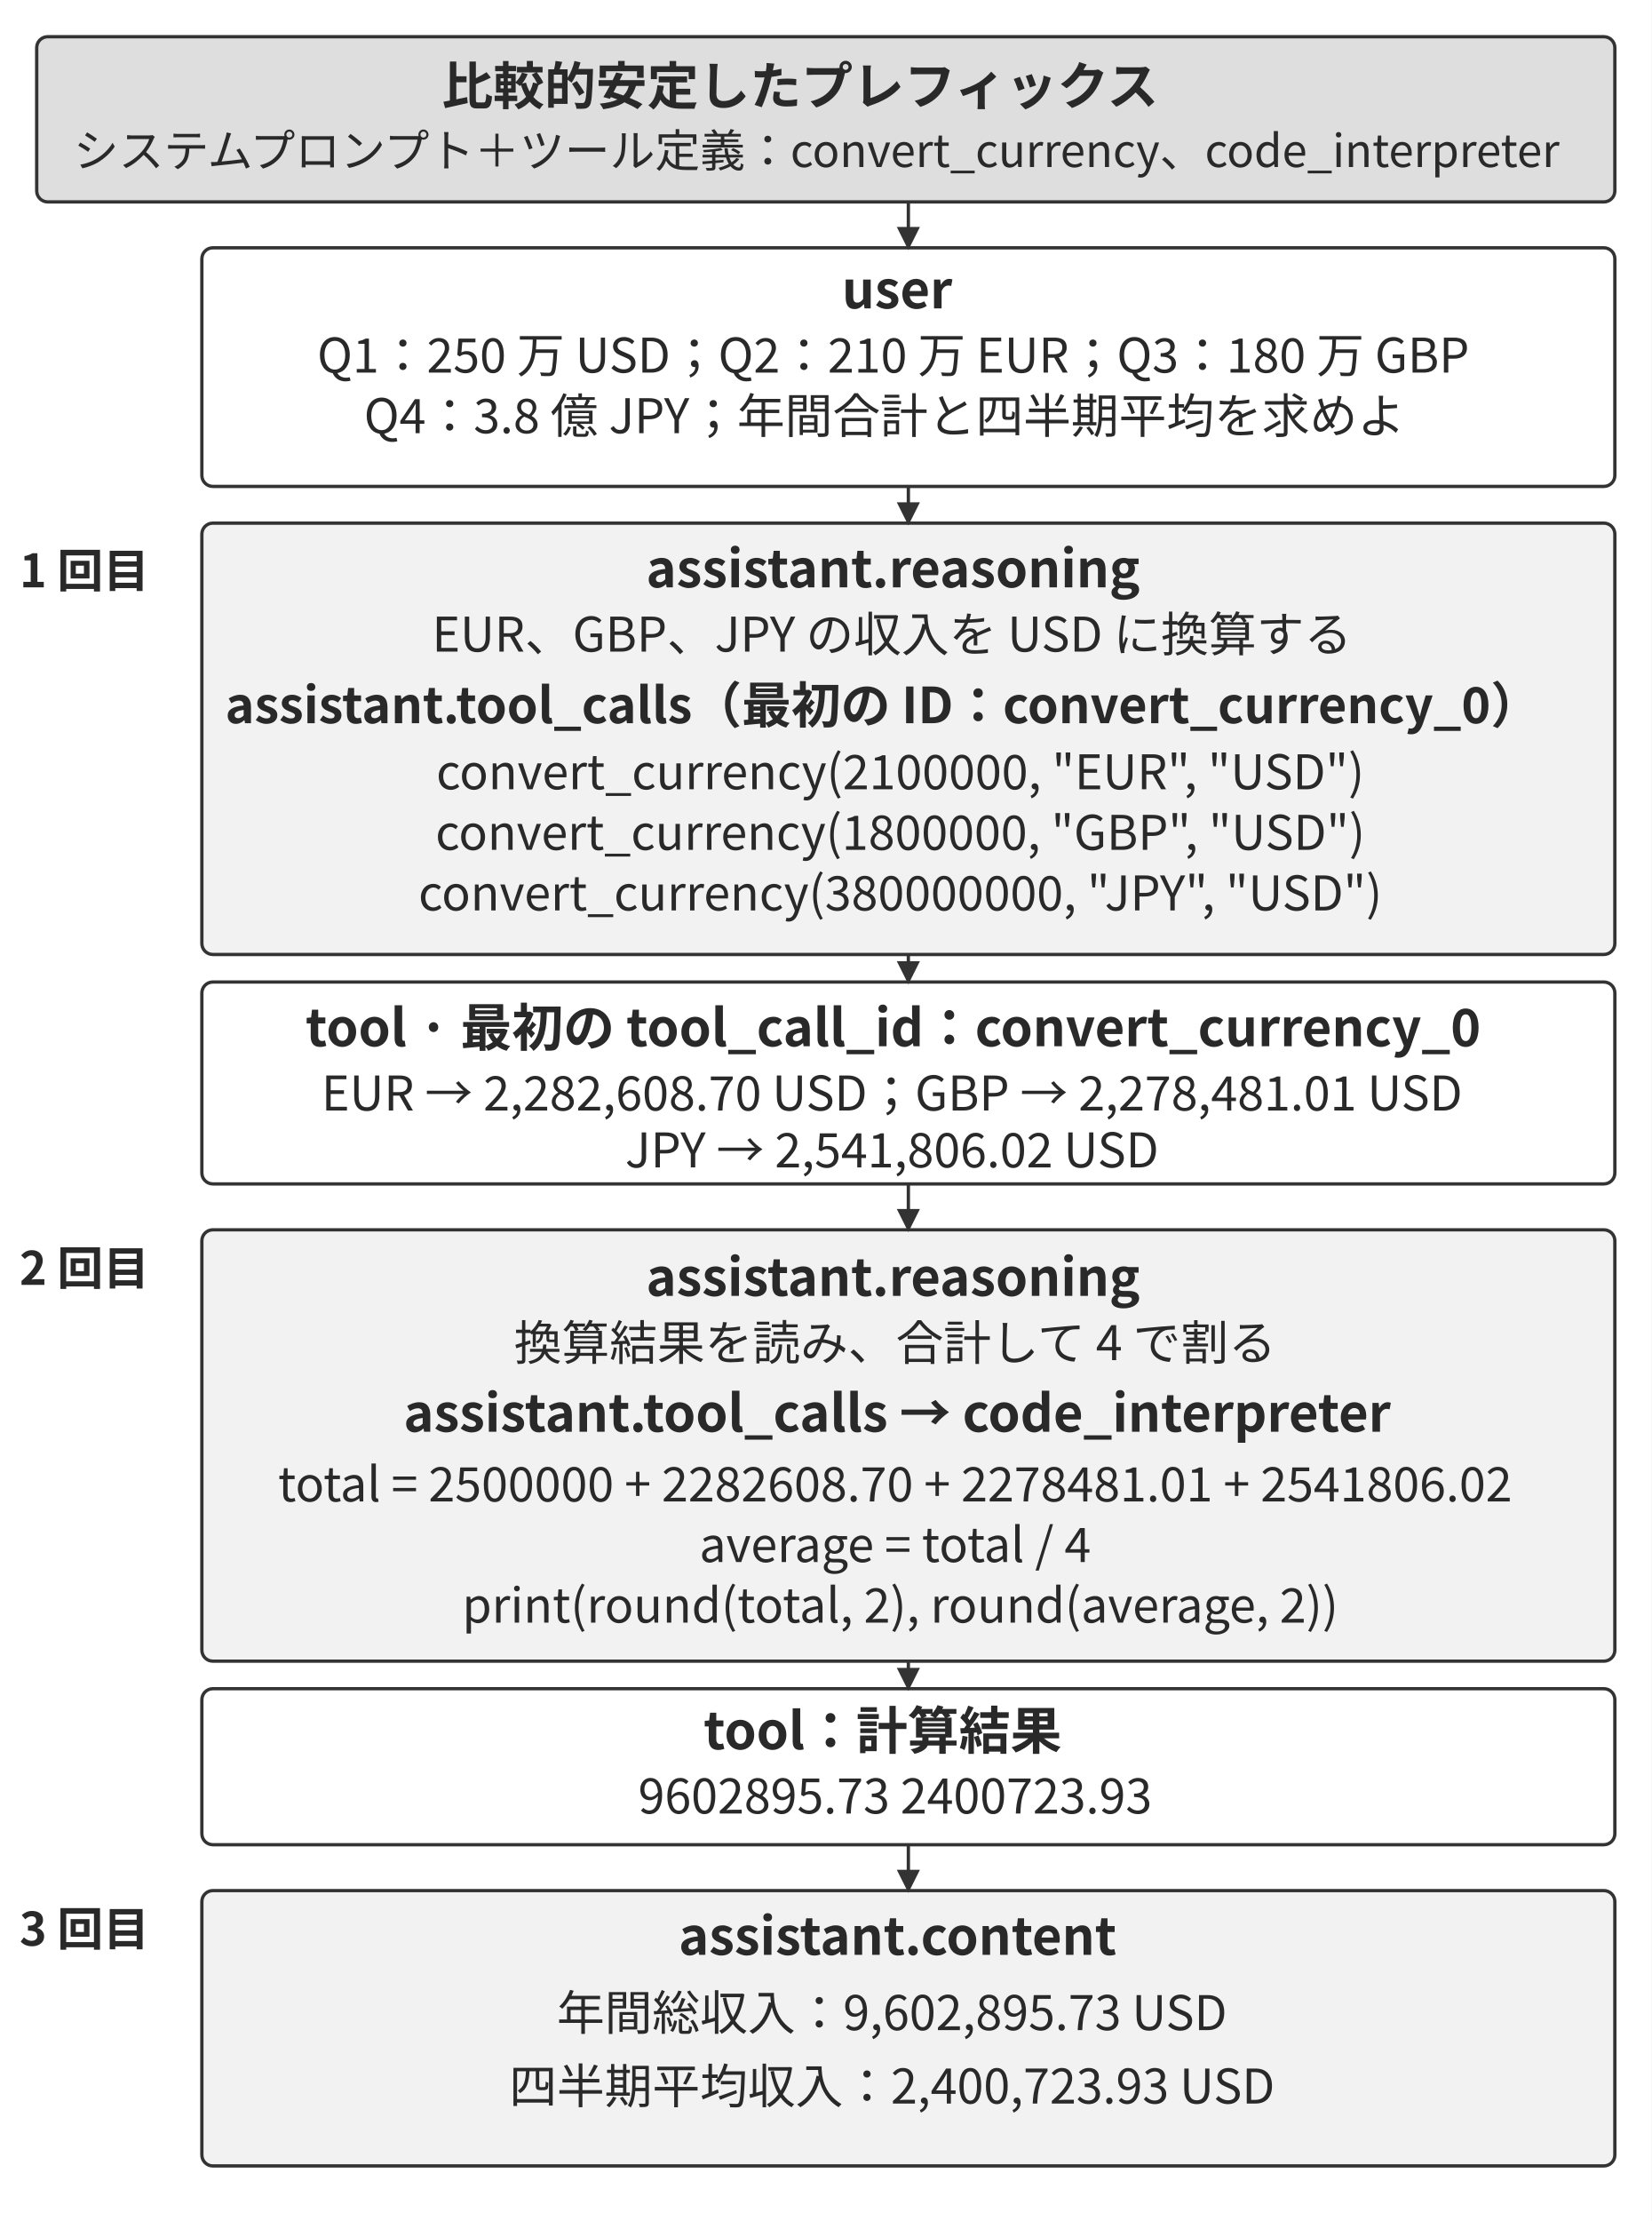
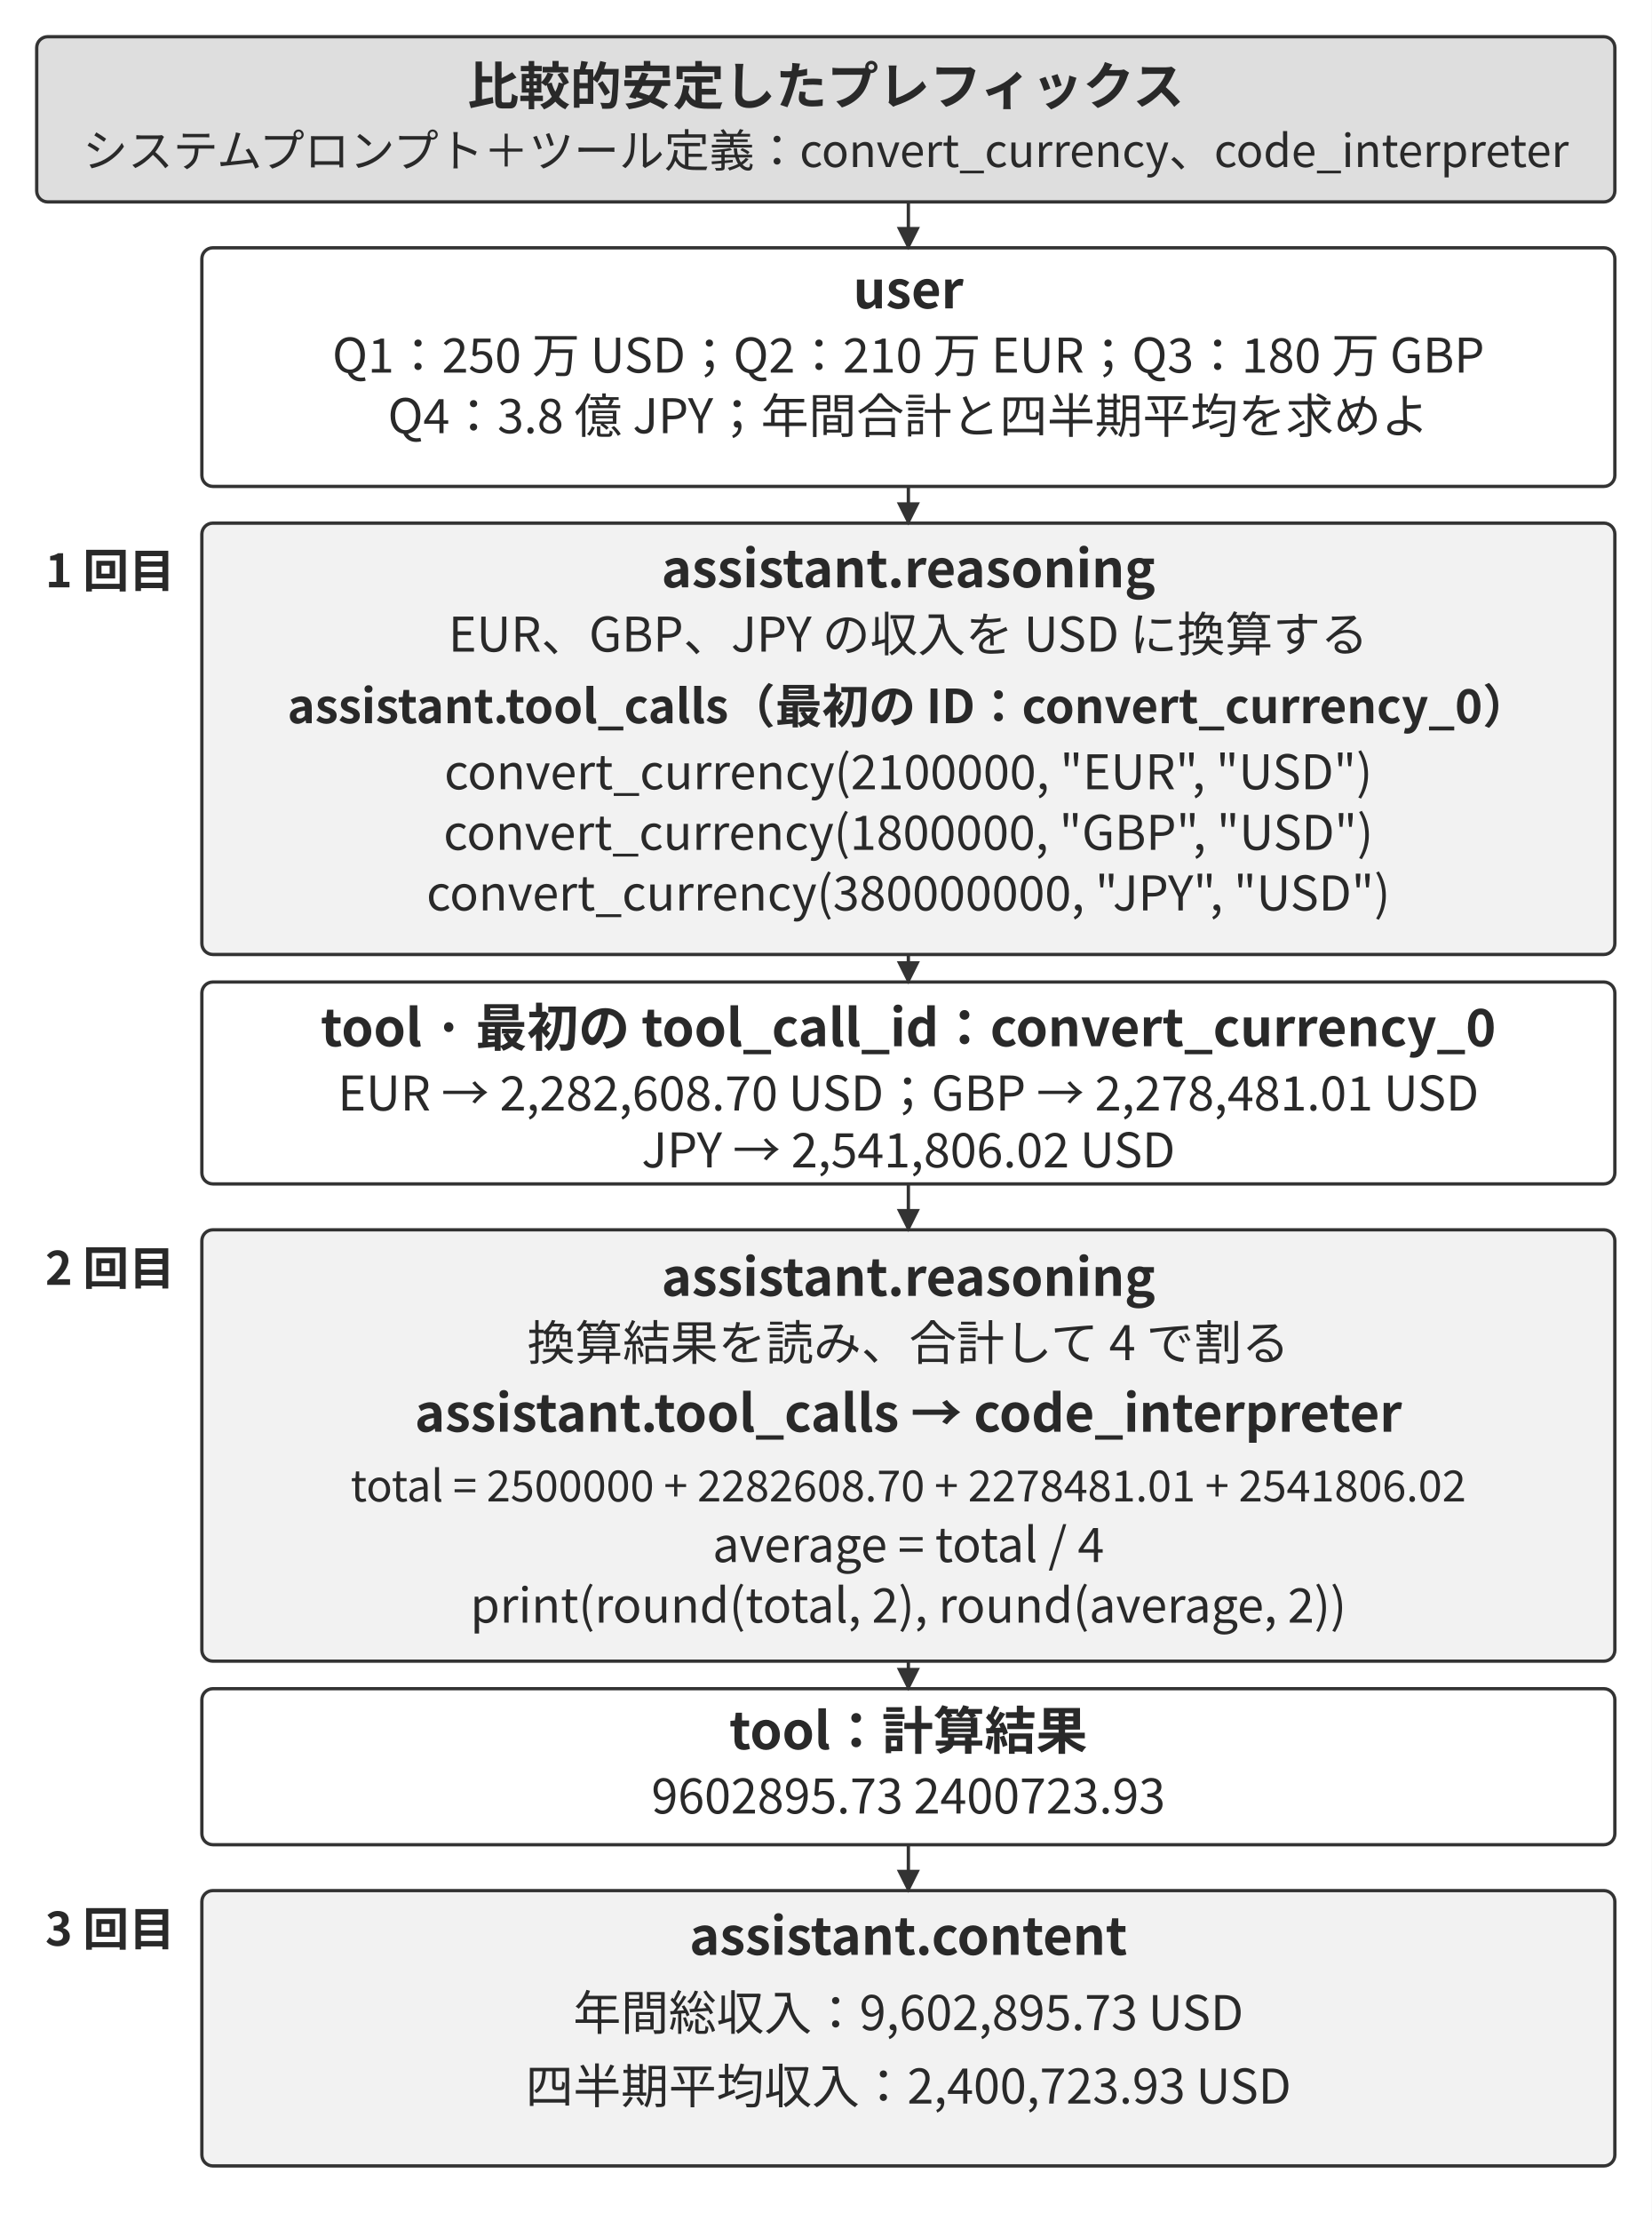
<svg xmlns="http://www.w3.org/2000/svg" width="106.000mm" height="142.511mm" viewBox="0 0 900 1210" role="img" aria-labelledby="title desc">
  <defs>
    <marker id="arrow" viewBox="0 0 10 10" refX="9" refY="5" markerWidth="7" markerHeight="7" orient="auto-start-reverse">
      <path d="M0 0 L10 5 L0 10 Z" fill="#333333" />
    </marker>
  </defs>
  <rect width="900" height="1210" fill="#ffffff" y="0" />
  <rect x="20" y="20" width="860" height="90" rx="6" fill="#dedede" stroke="#333333" stroke-width="1.8" />
-   <text x="436" y="57" text-anchor="middle" font-family="&quot;Noto Sans CJK JP&quot;, &quot;Source Han Sans JP&quot;, &quot;Hiragino Sans&quot;, &quot;Yu Gothic&quot;, sans-serif" font-size="28.0" font-weight="700" fill="#292929">比較的安定したプレフィックス</text>
-   <text x="444.96" y="91" text-anchor="middle" font-family="&quot;Noto Sans CJK JP&quot;, &quot;Source Han Sans JP&quot;, &quot;Hiragino Sans&quot;, &quot;Yu Gothic&quot;, sans-serif" font-size="24.6" font-weight="400" fill="#292929">システムプロンプト＋ツール定義：convert_currency、code_interpreter</text>
+   <text x="450" y="57" text-anchor="middle" font-family="&quot;Noto Sans CJK JP&quot;, &quot;Source Han Sans JP&quot;, &quot;Hiragino Sans&quot;, &quot;Yu Gothic&quot;, sans-serif" font-size="28.0" font-weight="700" fill="#292929">比較的安定したプレフィックス</text>
+   <text x="450" y="91" text-anchor="middle" font-family="&quot;Noto Sans CJK JP&quot;, &quot;Source Han Sans JP&quot;, &quot;Hiragino Sans&quot;, &quot;Yu Gothic&quot;, sans-serif" font-size="24.6" font-weight="400" fill="#292929">システムプロンプト＋ツール定義：convert_currency、code_interpreter</text>
  <rect x="110" y="135" width="770" height="130" rx="6" fill="#ffffff" stroke="#333333" stroke-width="1.8" />
-   <text x="488.9" y="168" text-anchor="middle" font-family="&quot;Noto Sans CJK JP&quot;, &quot;Source Han Sans JP&quot;, &quot;Hiragino Sans&quot;, &quot;Yu Gothic&quot;, sans-serif" font-size="28.0" font-weight="700" fill="#292929">user</text>
-   <text x="486.75" y="203" text-anchor="middle" font-family="&quot;Noto Sans CJK JP&quot;, &quot;Source Han Sans JP&quot;, &quot;Hiragino Sans&quot;, &quot;Yu Gothic&quot;, sans-serif" font-size="26.0" font-weight="400" fill="#292929">Q1：250 万 USD；Q2：210 万 EUR；Q3：180 万 GBP</text>
-   <text x="482" y="236" text-anchor="middle" font-family="&quot;Noto Sans CJK JP&quot;, &quot;Source Han Sans JP&quot;, &quot;Hiragino Sans&quot;, &quot;Yu Gothic&quot;, sans-serif" font-size="26.0" font-weight="400" fill="#292929">Q4：3.8 億 JPY；年間合計と四半期平均を求めよ</text>
-   <text x="46" y="320" text-anchor="middle" font-family="&quot;Noto Sans CJK JP&quot;, &quot;Source Han Sans JP&quot;, &quot;Hiragino Sans&quot;, &quot;Yu Gothic&quot;, sans-serif" font-size="25.1" font-weight="700" fill="#292929">1 回目</text>
+   <text x="495" y="168" text-anchor="middle" font-family="&quot;Noto Sans CJK JP&quot;, &quot;Source Han Sans JP&quot;, &quot;Hiragino Sans&quot;, &quot;Yu Gothic&quot;, sans-serif" font-size="28.0" font-weight="700" fill="#292929">user</text>
+   <text x="495" y="203" text-anchor="middle" font-family="&quot;Noto Sans CJK JP&quot;, &quot;Source Han Sans JP&quot;, &quot;Hiragino Sans&quot;, &quot;Yu Gothic&quot;, sans-serif" font-size="26.0" font-weight="400" fill="#292929">Q1：250 万 USD；Q2：210 万 EUR；Q3：180 万 GBP</text>
+   <text x="495" y="236" text-anchor="middle" font-family="&quot;Noto Sans CJK JP&quot;, &quot;Source Han Sans JP&quot;, &quot;Hiragino Sans&quot;, &quot;Yu Gothic&quot;, sans-serif" font-size="26.0" font-weight="400" fill="#292929">Q4：3.8 億 JPY；年間合計と四半期平均を求めよ</text>
+   <text x="60" y="320" text-anchor="middle" font-family="&quot;Noto Sans CJK JP&quot;, &quot;Source Han Sans JP&quot;, &quot;Hiragino Sans&quot;, &quot;Yu Gothic&quot;, sans-serif" font-size="25.1" font-weight="700" fill="#292929">1 回目</text>
  <rect x="110" y="285" width="770" height="235" rx="6" fill="#f2f2f2" stroke="#333333" stroke-width="1.8" />
-   <text x="486.64" y="320" text-anchor="middle" font-family="&quot;Noto Sans CJK JP&quot;, &quot;Source Han Sans JP&quot;, &quot;Hiragino Sans&quot;, &quot;Yu Gothic&quot;, sans-serif" font-size="28.0" font-weight="700" fill="#292929">assistant.reasoning</text>
-   <text x="486.06" y="355" text-anchor="middle" font-family="&quot;Noto Sans CJK JP&quot;, &quot;Source Han Sans JP&quot;, &quot;Hiragino Sans&quot;, &quot;Yu Gothic&quot;, sans-serif" font-size="26.0" font-weight="400" fill="#292929">EUR、GBP、JPY の収入を USD に換算する</text>
-   <text x="481" y="394" text-anchor="middle" font-family="&quot;Noto Sans CJK JP&quot;, &quot;Source Han Sans JP&quot;, &quot;Hiragino Sans&quot;, &quot;Yu Gothic&quot;, sans-serif" font-size="27.0" font-weight="700" fill="#292929">assistant.tool_calls（最初の ID：convert_currency_0）</text>
-   <text x="490.61" y="430" text-anchor="middle" font-family="&quot;Noto Sans CJK JP&quot;, &quot;Source Han Sans JP&quot;, &quot;Hiragino Sans&quot;, &quot;Yu Gothic&quot;, sans-serif" font-size="26.0" font-weight="400" fill="#292929">convert_currency(2100000, "EUR", "USD")</text>
-   <text x="490.61" y="463" text-anchor="middle" font-family="&quot;Noto Sans CJK JP&quot;, &quot;Source Han Sans JP&quot;, &quot;Hiragino Sans&quot;, &quot;Yu Gothic&quot;, sans-serif" font-size="26.0" font-weight="400" fill="#292929">convert_currency(1800000, "GBP", "USD")</text>
-   <text x="490.61" y="496" text-anchor="middle" font-family="&quot;Noto Sans CJK JP&quot;, &quot;Source Han Sans JP&quot;, &quot;Hiragino Sans&quot;, &quot;Yu Gothic&quot;, sans-serif" font-size="26.0" font-weight="400" fill="#292929">convert_currency(380000000, "JPY", "USD")</text>
+   <text x="495" y="320" text-anchor="middle" font-family="&quot;Noto Sans CJK JP&quot;, &quot;Source Han Sans JP&quot;, &quot;Hiragino Sans&quot;, &quot;Yu Gothic&quot;, sans-serif" font-size="28.0" font-weight="700" fill="#292929">assistant.reasoning</text>
+   <text x="495" y="355" text-anchor="middle" font-family="&quot;Noto Sans CJK JP&quot;, &quot;Source Han Sans JP&quot;, &quot;Hiragino Sans&quot;, &quot;Yu Gothic&quot;, sans-serif" font-size="26.0" font-weight="400" fill="#292929">EUR、GBP、JPY の収入を USD に換算する</text>
+   <text x="495" y="394" text-anchor="middle" font-family="&quot;Noto Sans CJK JP&quot;, &quot;Source Han Sans JP&quot;, &quot;Hiragino Sans&quot;, &quot;Yu Gothic&quot;, sans-serif" font-size="25.5" font-weight="700" fill="#292929">assistant.tool_calls（最初の ID：convert_currency_0）</text>
+   <text x="495" y="430" text-anchor="middle" font-family="&quot;Noto Sans CJK JP&quot;, &quot;Source Han Sans JP&quot;, &quot;Hiragino Sans&quot;, &quot;Yu Gothic&quot;, sans-serif" font-size="26.0" font-weight="400" fill="#292929">convert_currency(2100000, "EUR", "USD")</text>
+   <text x="495" y="463" text-anchor="middle" font-family="&quot;Noto Sans CJK JP&quot;, &quot;Source Han Sans JP&quot;, &quot;Hiragino Sans&quot;, &quot;Yu Gothic&quot;, sans-serif" font-size="26.0" font-weight="400" fill="#292929">convert_currency(1800000, "GBP", "USD")</text>
+   <text x="495" y="496" text-anchor="middle" font-family="&quot;Noto Sans CJK JP&quot;, &quot;Source Han Sans JP&quot;, &quot;Hiragino Sans&quot;, &quot;Yu Gothic&quot;, sans-serif" font-size="26.0" font-weight="400" fill="#292929">convert_currency(380000000, "JPY", "USD")</text>
  <rect x="110" y="535" width="770" height="110" rx="6" fill="#ffffff" stroke="#333333" stroke-width="1.8" />
-   <text x="486.74" y="570" text-anchor="middle" font-family="&quot;Noto Sans CJK JP&quot;, &quot;Source Han Sans JP&quot;, &quot;Hiragino Sans&quot;, &quot;Yu Gothic&quot;, sans-serif" font-size="28.0" font-weight="700" fill="#292929">tool · 最初の tool_call_id：convert_currency_0</text>
-   <text x="486.06" y="605" text-anchor="middle" font-family="&quot;Noto Sans CJK JP&quot;, &quot;Source Han Sans JP&quot;, &quot;Hiragino Sans&quot;, &quot;Yu Gothic&quot;, sans-serif" font-size="26.0" font-weight="400" fill="#292929">EUR → 2,282,608.70 USD；GBP → 2,278,481.01 USD</text>
-   <text x="486.06" y="636" text-anchor="middle" font-family="&quot;Noto Sans CJK JP&quot;, &quot;Source Han Sans JP&quot;, &quot;Hiragino Sans&quot;, &quot;Yu Gothic&quot;, sans-serif" font-size="26.0" font-weight="400" fill="#292929">JPY → 2,541,806.02 USD</text>
-   <text x="46" y="700" text-anchor="middle" font-family="&quot;Noto Sans CJK JP&quot;, &quot;Source Han Sans JP&quot;, &quot;Hiragino Sans&quot;, &quot;Yu Gothic&quot;, sans-serif" font-size="25.1" font-weight="700" fill="#292929">2 回目</text>
+   <text x="495" y="570" text-anchor="middle" font-family="&quot;Noto Sans CJK JP&quot;, &quot;Source Han Sans JP&quot;, &quot;Hiragino Sans&quot;, &quot;Yu Gothic&quot;, sans-serif" font-size="28.0" font-weight="700" fill="#292929">tool · 最初の tool_call_id：convert_currency_0</text>
+   <text x="495" y="605" text-anchor="middle" font-family="&quot;Noto Sans CJK JP&quot;, &quot;Source Han Sans JP&quot;, &quot;Hiragino Sans&quot;, &quot;Yu Gothic&quot;, sans-serif" font-size="26.0" font-weight="400" fill="#292929">EUR → 2,282,608.70 USD；GBP → 2,278,481.01 USD</text>
+   <text x="495" y="636" text-anchor="middle" font-family="&quot;Noto Sans CJK JP&quot;, &quot;Source Han Sans JP&quot;, &quot;Hiragino Sans&quot;, &quot;Yu Gothic&quot;, sans-serif" font-size="26.0" font-weight="400" fill="#292929">JPY → 2,541,806.02 USD</text>
+   <text x="60" y="700" text-anchor="middle" font-family="&quot;Noto Sans CJK JP&quot;, &quot;Source Han Sans JP&quot;, &quot;Hiragino Sans&quot;, &quot;Yu Gothic&quot;, sans-serif" font-size="25.1" font-weight="700" fill="#292929">2 回目</text>
  <rect x="110" y="670" width="770" height="235" rx="6" fill="#f2f2f2" stroke="#333333" stroke-width="1.8" />
-   <text x="486.64" y="706" text-anchor="middle" font-family="&quot;Noto Sans CJK JP&quot;, &quot;Source Han Sans JP&quot;, &quot;Hiragino Sans&quot;, &quot;Yu Gothic&quot;, sans-serif" font-size="28.0" font-weight="700" fill="#292929">assistant.reasoning</text>
-   <text x="487.78" y="741" text-anchor="middle" font-family="&quot;Noto Sans CJK JP&quot;, &quot;Source Han Sans JP&quot;, &quot;Hiragino Sans&quot;, &quot;Yu Gothic&quot;, sans-serif" font-size="26.0" font-weight="400" fill="#292929">換算結果を読み、合計して 4 で割る</text>
-   <text x="488.9" y="780" text-anchor="middle" font-family="&quot;Noto Sans CJK JP&quot;, &quot;Source Han Sans JP&quot;, &quot;Hiragino Sans&quot;, &quot;Yu Gothic&quot;, sans-serif" font-size="28.0" font-weight="700" fill="#292929">assistant.tool_calls → code_interpreter</text>
-   <text x="487.78" y="818" text-anchor="middle" font-family="&quot;Noto Sans CJK JP&quot;, &quot;Source Han Sans JP&quot;, &quot;Hiragino Sans&quot;, &quot;Yu Gothic&quot;, sans-serif" font-size="26.0" font-weight="400" fill="#292929">total = 2500000 + 2282608.70 + 2278481.01 + 2541806.02</text>
-   <text x="487.78" y="851" text-anchor="middle" font-family="&quot;Noto Sans CJK JP&quot;, &quot;Source Han Sans JP&quot;, &quot;Hiragino Sans&quot;, &quot;Yu Gothic&quot;, sans-serif" font-size="26.0" font-weight="400" fill="#292929">average = total / 4</text>
-   <text x="490.61" y="884" text-anchor="middle" font-family="&quot;Noto Sans CJK JP&quot;, &quot;Source Han Sans JP&quot;, &quot;Hiragino Sans&quot;, &quot;Yu Gothic&quot;, sans-serif" font-size="26.0" font-weight="400" fill="#292929">print(round(total, 2), round(average, 2))</text>
+   <text x="495" y="706" text-anchor="middle" font-family="&quot;Noto Sans CJK JP&quot;, &quot;Source Han Sans JP&quot;, &quot;Hiragino Sans&quot;, &quot;Yu Gothic&quot;, sans-serif" font-size="28.0" font-weight="700" fill="#292929">assistant.reasoning</text>
+   <text x="495" y="741" text-anchor="middle" font-family="&quot;Noto Sans CJK JP&quot;, &quot;Source Han Sans JP&quot;, &quot;Hiragino Sans&quot;, &quot;Yu Gothic&quot;, sans-serif" font-size="26.0" font-weight="400" fill="#292929">換算結果を読み、合計して 4 で割る</text>
+   <text x="495" y="780" text-anchor="middle" font-family="&quot;Noto Sans CJK JP&quot;, &quot;Source Han Sans JP&quot;, &quot;Hiragino Sans&quot;, &quot;Yu Gothic&quot;, sans-serif" font-size="28.0" font-weight="700" fill="#292929">assistant.tool_calls → code_interpreter</text>
+   <text x="495" y="818" text-anchor="middle" font-family="&quot;Noto Sans CJK JP&quot;, &quot;Source Han Sans JP&quot;, &quot;Hiragino Sans&quot;, &quot;Yu Gothic&quot;, sans-serif" font-size="23.5" font-weight="400" fill="#292929">total = 2500000 + 2282608.70 + 2278481.01 + 2541806.02</text>
+   <text x="495" y="851" text-anchor="middle" font-family="&quot;Noto Sans CJK JP&quot;, &quot;Source Han Sans JP&quot;, &quot;Hiragino Sans&quot;, &quot;Yu Gothic&quot;, sans-serif" font-size="26.0" font-weight="400" fill="#292929">average = total / 4</text>
+   <text x="495" y="884" text-anchor="middle" font-family="&quot;Noto Sans CJK JP&quot;, &quot;Source Han Sans JP&quot;, &quot;Hiragino Sans&quot;, &quot;Yu Gothic&quot;, sans-serif" font-size="26.0" font-weight="400" fill="#292929">print(round(total, 2), round(average, 2))</text>
  <rect x="110" y="920" width="770" height="85" rx="6" fill="#ffffff" stroke="#333333" stroke-width="1.8" />
-   <text x="481" y="953" text-anchor="middle" font-family="&quot;Noto Sans CJK JP&quot;, &quot;Source Han Sans JP&quot;, &quot;Hiragino Sans&quot;, &quot;Yu Gothic&quot;, sans-serif" font-size="28.0" font-weight="700" fill="#292929">tool：計算結果</text>
-   <text x="487.79" y="988" text-anchor="middle" font-family="&quot;Noto Sans CJK JP&quot;, &quot;Source Han Sans JP&quot;, &quot;Hiragino Sans&quot;, &quot;Yu Gothic&quot;, sans-serif" font-size="26.0" font-weight="400" fill="#292929">9602895.73    2400723.93</text>
-   <text x="46" y="1060" text-anchor="middle" font-family="&quot;Noto Sans CJK JP&quot;, &quot;Source Han Sans JP&quot;, &quot;Hiragino Sans&quot;, &quot;Yu Gothic&quot;, sans-serif" font-size="25.1" font-weight="700" fill="#292929">3 回目</text>
+   <text x="495" y="953" text-anchor="middle" font-family="&quot;Noto Sans CJK JP&quot;, &quot;Source Han Sans JP&quot;, &quot;Hiragino Sans&quot;, &quot;Yu Gothic&quot;, sans-serif" font-size="28.0" font-weight="700" fill="#292929">tool：計算結果</text>
+   <text x="495" y="988" text-anchor="middle" font-family="&quot;Noto Sans CJK JP&quot;, &quot;Source Han Sans JP&quot;, &quot;Hiragino Sans&quot;, &quot;Yu Gothic&quot;, sans-serif" font-size="26.0" font-weight="400" fill="#292929">9602895.73    2400723.93</text>
+   <text x="60" y="1060" text-anchor="middle" font-family="&quot;Noto Sans CJK JP&quot;, &quot;Source Han Sans JP&quot;, &quot;Hiragino Sans&quot;, &quot;Yu Gothic&quot;, sans-serif" font-size="25.1" font-weight="700" fill="#292929">3 回目</text>
  <rect x="110" y="1030" width="770" height="150" rx="6" fill="#f2f2f2" stroke="#333333" stroke-width="1.8" />
-   <text x="489.11" y="1065" text-anchor="middle" font-family="&quot;Noto Sans CJK JP&quot;, &quot;Source Han Sans JP&quot;, &quot;Hiragino Sans&quot;, &quot;Yu Gothic&quot;, sans-serif" font-size="28.0" font-weight="700" fill="#292929">assistant.content</text>
-   <text x="486.06" y="1106" text-anchor="middle" font-family="&quot;Noto Sans CJK JP&quot;, &quot;Source Han Sans JP&quot;, &quot;Hiragino Sans&quot;, &quot;Yu Gothic&quot;, sans-serif" font-size="26.0" font-weight="400" fill="#292929">年間総収入：9,602,895.73 USD</text>
-   <text x="486.06" y="1146" text-anchor="middle" font-family="&quot;Noto Sans CJK JP&quot;, &quot;Source Han Sans JP&quot;, &quot;Hiragino Sans&quot;, &quot;Yu Gothic&quot;, sans-serif" font-size="26.0" font-weight="400" fill="#292929">四半期平均収入：2,400,723.93 USD</text>
+   <text x="495" y="1065" text-anchor="middle" font-family="&quot;Noto Sans CJK JP&quot;, &quot;Source Han Sans JP&quot;, &quot;Hiragino Sans&quot;, &quot;Yu Gothic&quot;, sans-serif" font-size="28.0" font-weight="700" fill="#292929">assistant.content</text>
+   <text x="495" y="1106" text-anchor="middle" font-family="&quot;Noto Sans CJK JP&quot;, &quot;Source Han Sans JP&quot;, &quot;Hiragino Sans&quot;, &quot;Yu Gothic&quot;, sans-serif" font-size="26.0" font-weight="400" fill="#292929">年間総収入：9,602,895.73 USD</text>
+   <text x="495" y="1146" text-anchor="middle" font-family="&quot;Noto Sans CJK JP&quot;, &quot;Source Han Sans JP&quot;, &quot;Hiragino Sans&quot;, &quot;Yu Gothic&quot;, sans-serif" font-size="26.0" font-weight="400" fill="#292929">四半期平均収入：2,400,723.93 USD</text>
  <path d="M495 110 L495 135" fill="none" stroke="#333333" stroke-width="1.8" marker-end="url(#arrow)" />
  <path d="M495 265 L495 285" fill="none" stroke="#333333" stroke-width="1.8" marker-end="url(#arrow)" />
  <path d="M495 520 L495 535" fill="none" stroke="#333333" stroke-width="1.8" marker-end="url(#arrow)" />
  <path d="M495 645 L495 670" fill="none" stroke="#333333" stroke-width="1.8" marker-end="url(#arrow)" />
  <path d="M495 905 L495 920" fill="none" stroke="#333333" stroke-width="1.8" marker-end="url(#arrow)" />
  <path d="M495 1005 L495 1030" fill="none" stroke="#333333" stroke-width="1.8" marker-end="url(#arrow)" />
  <defs />
</svg>
